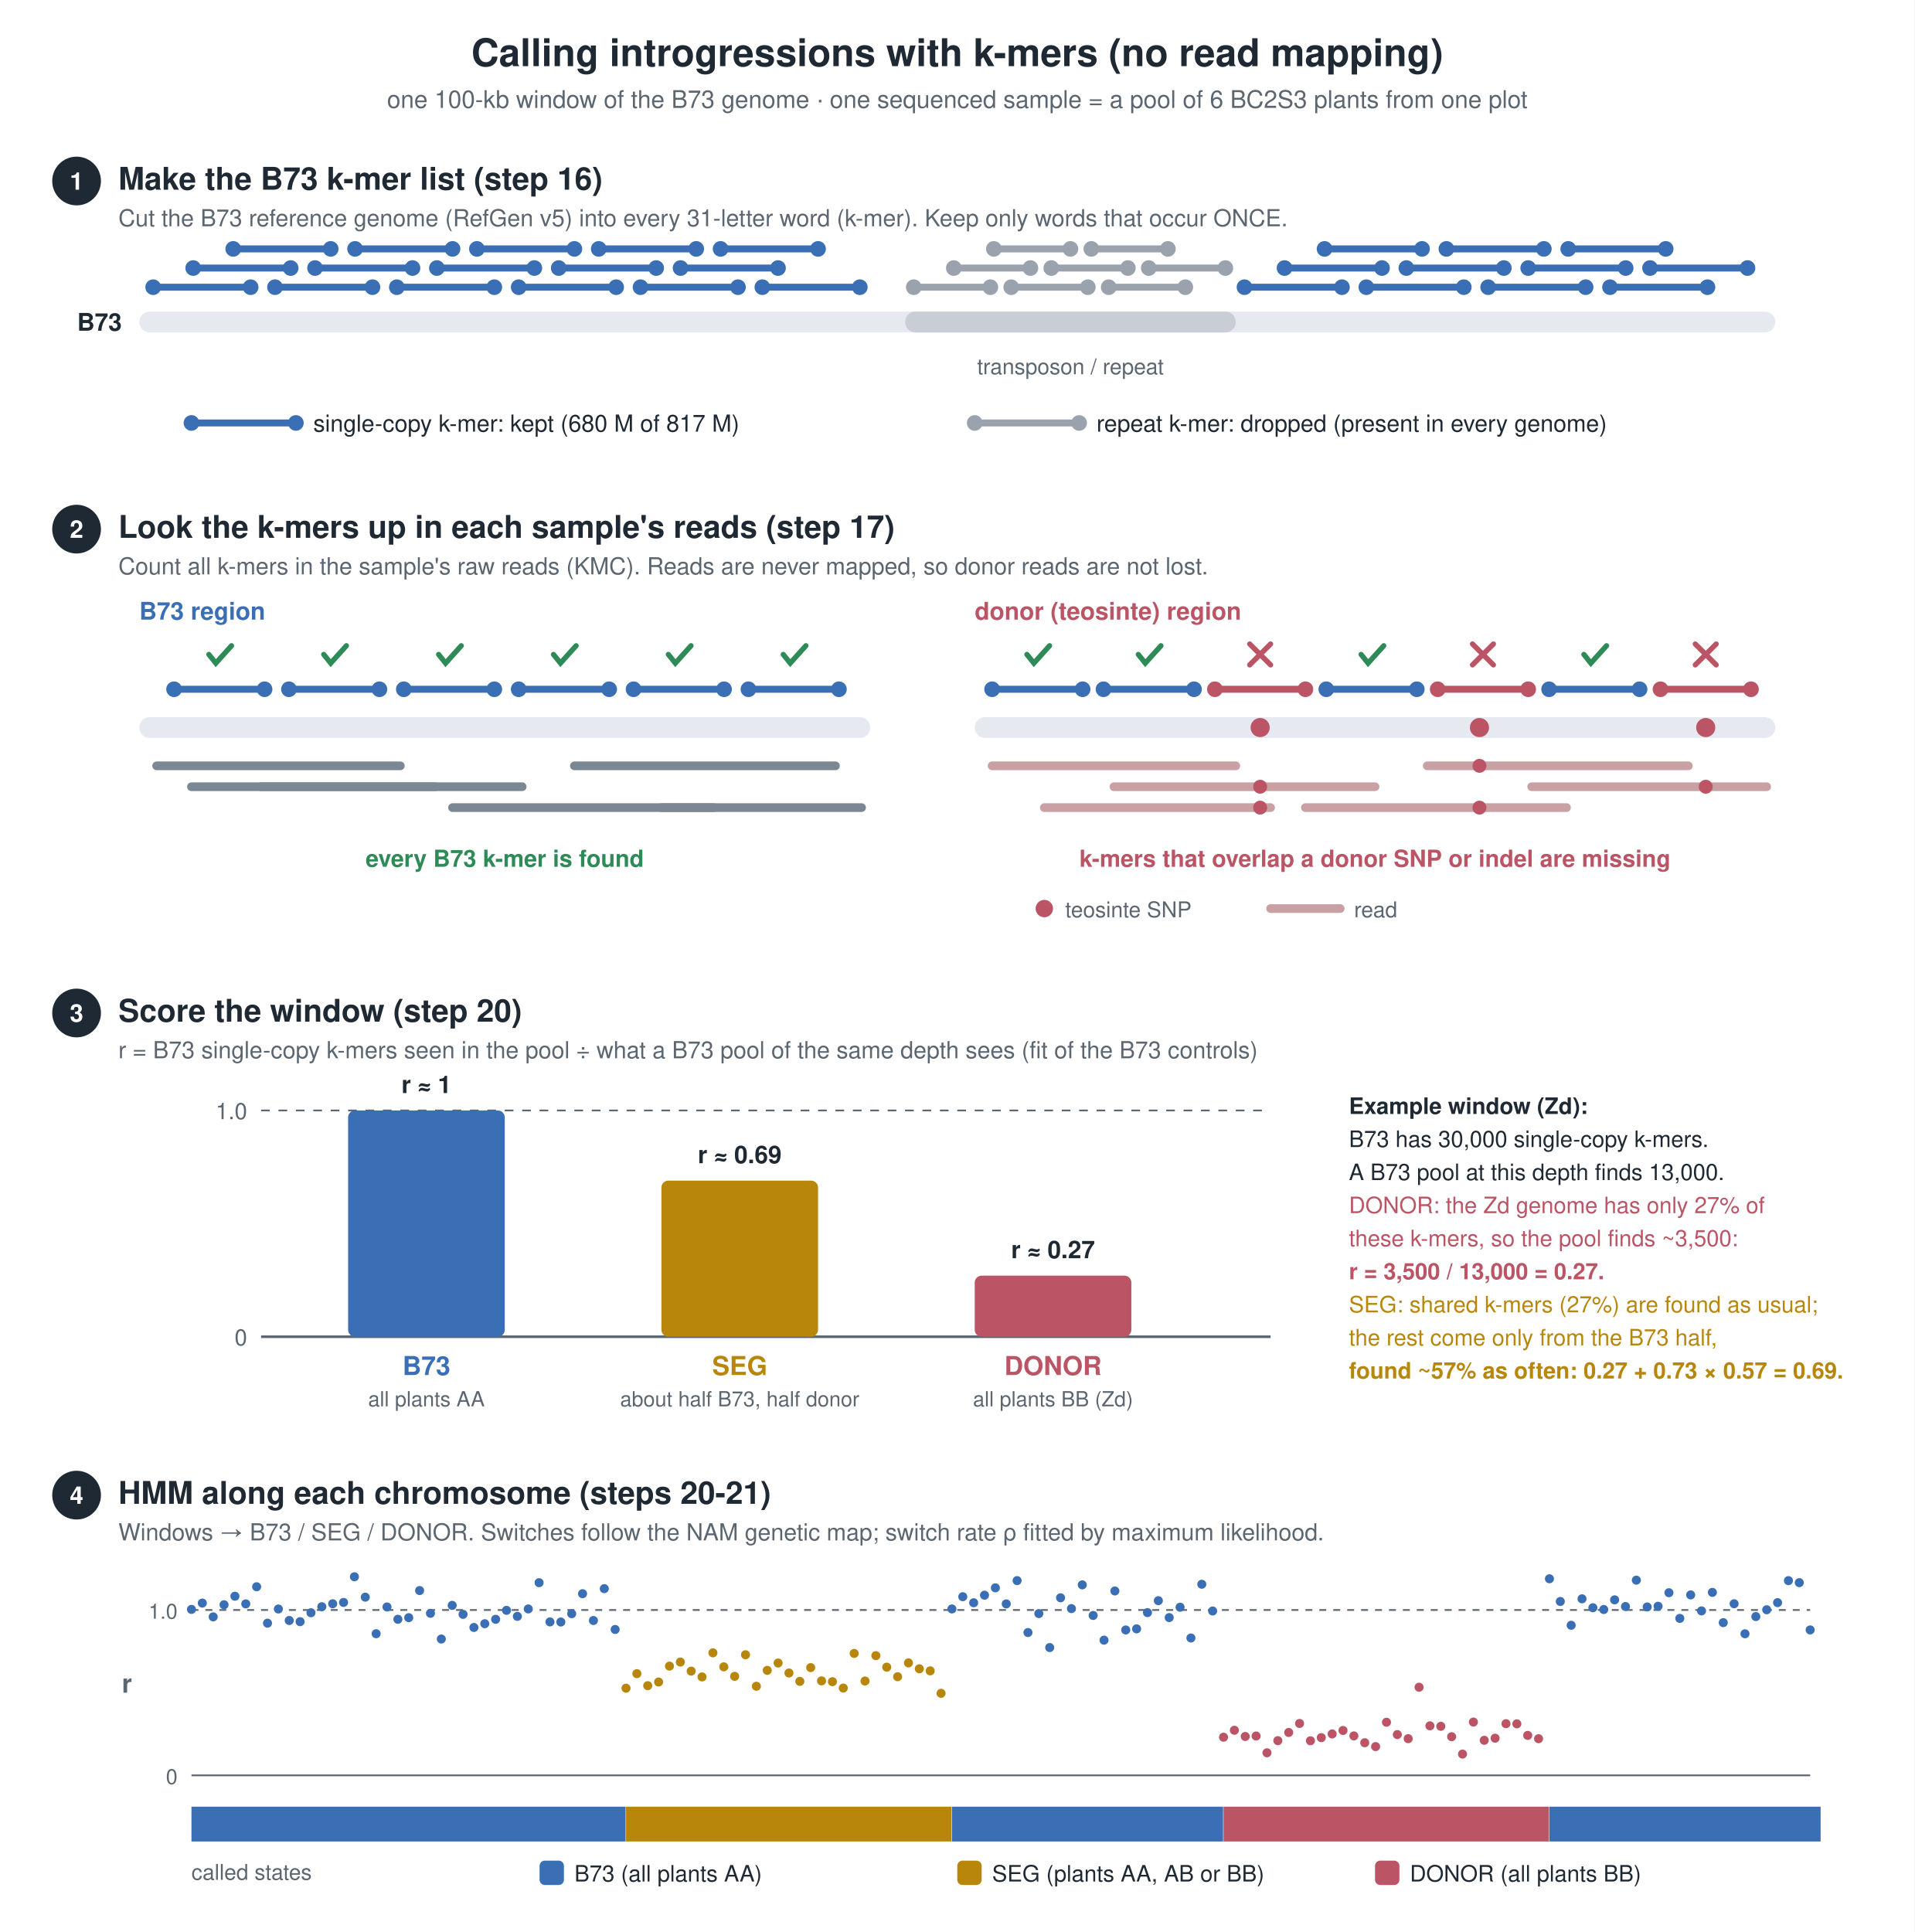
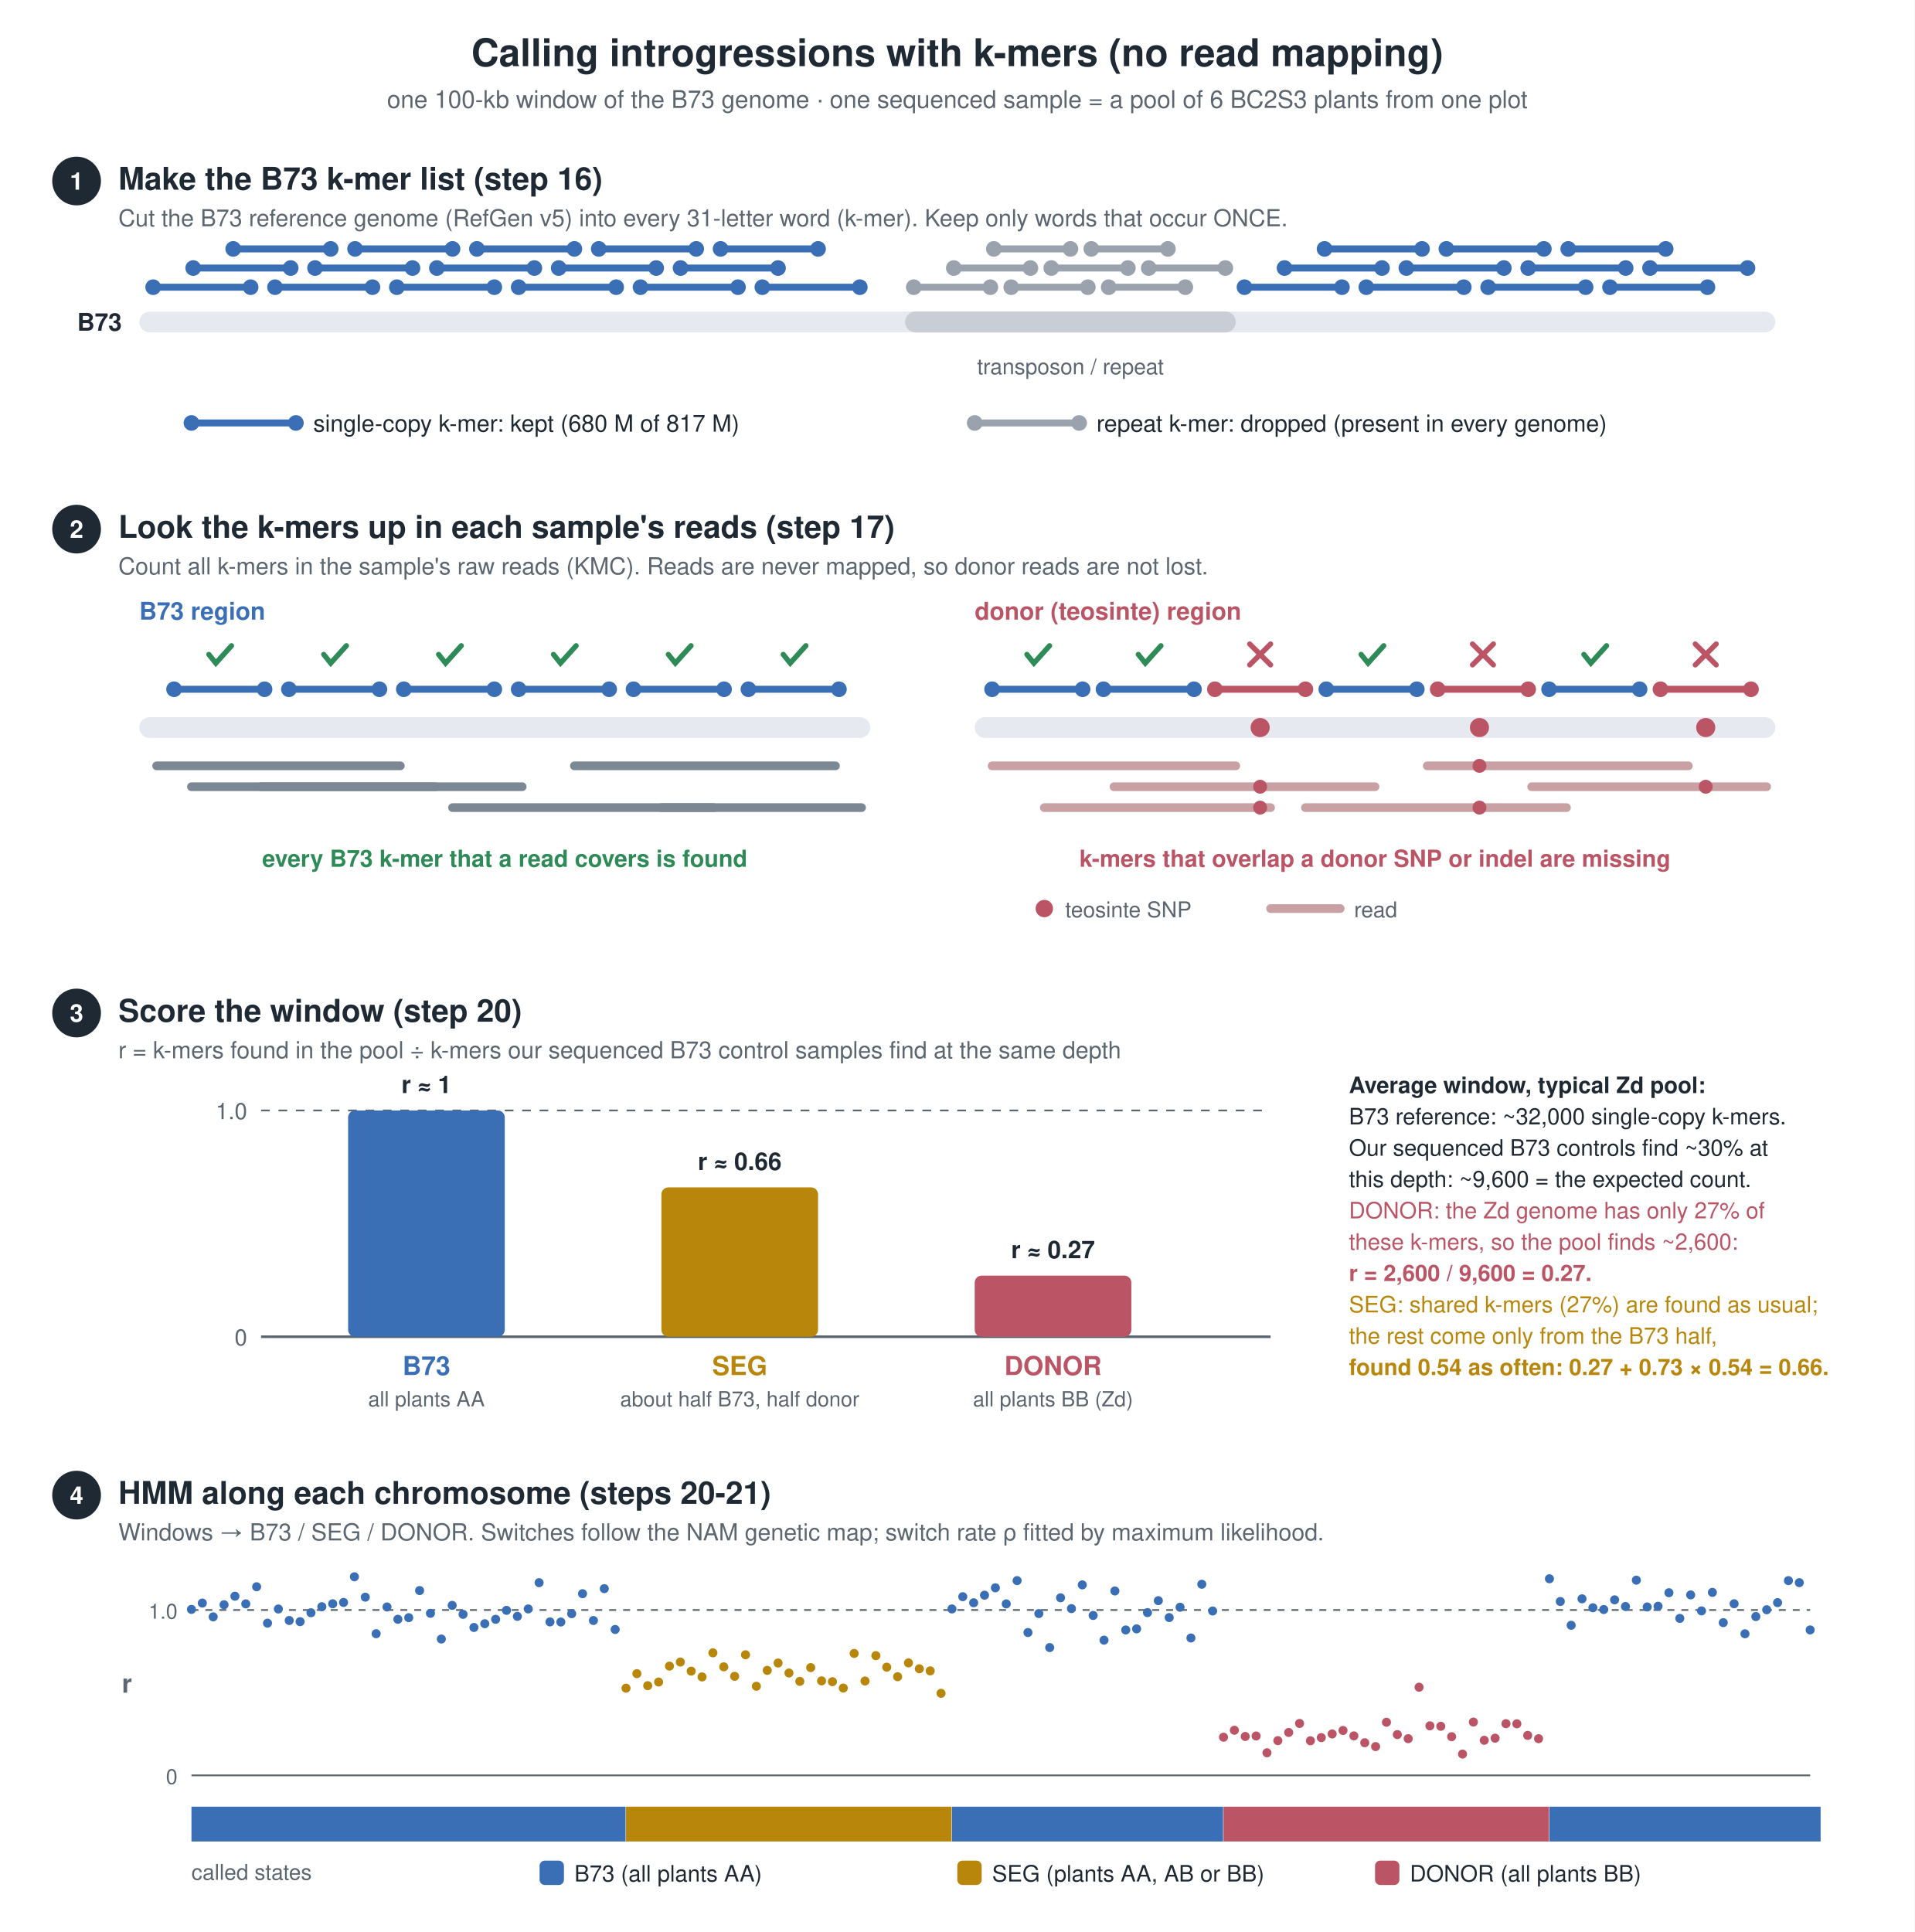
<svg xmlns="http://www.w3.org/2000/svg" width="1100" height="1110" viewBox="0 0 1100 1110" font-family="Helvetica, Arial, sans-serif">
  <rect x="0" y="0" width="1100" height="1110" fill="#FFFFFF" />
  <text x="550.0" y="38" font-size="22" font-weight="bold" fill="#1F2933" text-anchor="middle">Calling introgressions with k-mers (no read mapping)</text>
  <text x="550.0" y="62" font-size="14" font-weight="normal" fill="#5B6670" text-anchor="middle">one 100-kb window of the B73 genome · one sequenced sample = a pool of 6 BC2S3 plants from one plot</text>
  <rect x="20" y="90" width="1060" height="0" rx="0" fill="none" stroke="none" stroke-width="0" />
  <circle cx="44" cy="104" r="14" fill="#1F2933" stroke="none" stroke-width="0" />
  <text x="44" y="109" font-size="14" font-weight="bold" fill="#fff" text-anchor="middle">1</text>
  <text x="68" y="109" font-size="18" font-weight="bold" fill="#1F2933" text-anchor="start">Make the B73 k-mer list (step 16)</text>
  <text x="68" y="130" font-size="13.5" font-weight="normal" fill="#5B6670" text-anchor="start">Cut the B73 reference genome (RefGen v5) into every 31-letter word (k-mer). Keep only words that occur ONCE.</text>
  <rect x="80" y="179" width="940" height="12" rx="6" fill="#E6EAF0" stroke="none" stroke-width="0" />
  <text x="70" y="190" font-size="14" font-weight="bold" fill="#1F2933" text-anchor="end">B73</text>
  <rect x="520" y="179" width="190" height="12" rx="6" fill="#C9CED6" stroke="none" stroke-width="0" />
  <text x="615" y="215" font-size="12.5" font-weight="normal" fill="#5B6670" text-anchor="middle">transposon / repeat</text>
  <line x1="88" y1="165" x2="144" y2="165" stroke="#3A6FB5" stroke-width="4" stroke-linecap="round" />
  <circle cx="88" cy="165" r="4.5" fill="#3A6FB5" stroke="none" stroke-width="0" />
  <circle cx="144" cy="165" r="4.5" fill="#3A6FB5" stroke="none" stroke-width="0" />
  <line x1="158" y1="165" x2="214" y2="165" stroke="#3A6FB5" stroke-width="4" stroke-linecap="round" />
  <circle cx="158" cy="165" r="4.5" fill="#3A6FB5" stroke="none" stroke-width="0" />
  <circle cx="214" cy="165" r="4.5" fill="#3A6FB5" stroke="none" stroke-width="0" />
  <line x1="228" y1="165" x2="284" y2="165" stroke="#3A6FB5" stroke-width="4" stroke-linecap="round" />
  <circle cx="228" cy="165" r="4.5" fill="#3A6FB5" stroke="none" stroke-width="0" />
  <circle cx="284" cy="165" r="4.5" fill="#3A6FB5" stroke="none" stroke-width="0" />
  <line x1="298" y1="165" x2="354" y2="165" stroke="#3A6FB5" stroke-width="4" stroke-linecap="round" />
  <circle cx="298" cy="165" r="4.5" fill="#3A6FB5" stroke="none" stroke-width="0" />
  <circle cx="354" cy="165" r="4.5" fill="#3A6FB5" stroke="none" stroke-width="0" />
  <line x1="368" y1="165" x2="424" y2="165" stroke="#3A6FB5" stroke-width="4" stroke-linecap="round" />
  <circle cx="368" cy="165" r="4.5" fill="#3A6FB5" stroke="none" stroke-width="0" />
  <circle cx="424" cy="165" r="4.5" fill="#3A6FB5" stroke="none" stroke-width="0" />
  <line x1="438" y1="165" x2="494" y2="165" stroke="#3A6FB5" stroke-width="4" stroke-linecap="round" />
  <circle cx="438" cy="165" r="4.5" fill="#3A6FB5" stroke="none" stroke-width="0" />
  <circle cx="494" cy="165" r="4.5" fill="#3A6FB5" stroke="none" stroke-width="0" />
  <line x1="111" y1="154" x2="167" y2="154" stroke="#3A6FB5" stroke-width="4" stroke-linecap="round" />
  <circle cx="111" cy="154" r="4.5" fill="#3A6FB5" stroke="none" stroke-width="0" />
  <circle cx="167" cy="154" r="4.5" fill="#3A6FB5" stroke="none" stroke-width="0" />
  <line x1="181" y1="154" x2="237" y2="154" stroke="#3A6FB5" stroke-width="4" stroke-linecap="round" />
  <circle cx="181" cy="154" r="4.5" fill="#3A6FB5" stroke="none" stroke-width="0" />
  <circle cx="237" cy="154" r="4.5" fill="#3A6FB5" stroke="none" stroke-width="0" />
  <line x1="251" y1="154" x2="307" y2="154" stroke="#3A6FB5" stroke-width="4" stroke-linecap="round" />
  <circle cx="251" cy="154" r="4.5" fill="#3A6FB5" stroke="none" stroke-width="0" />
  <circle cx="307" cy="154" r="4.5" fill="#3A6FB5" stroke="none" stroke-width="0" />
  <line x1="321" y1="154" x2="377" y2="154" stroke="#3A6FB5" stroke-width="4" stroke-linecap="round" />
  <circle cx="321" cy="154" r="4.5" fill="#3A6FB5" stroke="none" stroke-width="0" />
  <circle cx="377" cy="154" r="4.5" fill="#3A6FB5" stroke="none" stroke-width="0" />
  <line x1="391" y1="154" x2="447" y2="154" stroke="#3A6FB5" stroke-width="4" stroke-linecap="round" />
  <circle cx="391" cy="154" r="4.5" fill="#3A6FB5" stroke="none" stroke-width="0" />
  <circle cx="447" cy="154" r="4.5" fill="#3A6FB5" stroke="none" stroke-width="0" />
  <line x1="134" y1="143" x2="190" y2="143" stroke="#3A6FB5" stroke-width="4" stroke-linecap="round" />
  <circle cx="134" cy="143" r="4.5" fill="#3A6FB5" stroke="none" stroke-width="0" />
  <circle cx="190" cy="143" r="4.5" fill="#3A6FB5" stroke="none" stroke-width="0" />
  <line x1="204" y1="143" x2="260" y2="143" stroke="#3A6FB5" stroke-width="4" stroke-linecap="round" />
  <circle cx="204" cy="143" r="4.5" fill="#3A6FB5" stroke="none" stroke-width="0" />
  <circle cx="260" cy="143" r="4.5" fill="#3A6FB5" stroke="none" stroke-width="0" />
  <line x1="274" y1="143" x2="330" y2="143" stroke="#3A6FB5" stroke-width="4" stroke-linecap="round" />
  <circle cx="274" cy="143" r="4.5" fill="#3A6FB5" stroke="none" stroke-width="0" />
  <circle cx="330" cy="143" r="4.5" fill="#3A6FB5" stroke="none" stroke-width="0" />
  <line x1="344" y1="143" x2="400" y2="143" stroke="#3A6FB5" stroke-width="4" stroke-linecap="round" />
  <circle cx="344" cy="143" r="4.5" fill="#3A6FB5" stroke="none" stroke-width="0" />
  <circle cx="400" cy="143" r="4.5" fill="#3A6FB5" stroke="none" stroke-width="0" />
  <line x1="414" y1="143" x2="470" y2="143" stroke="#3A6FB5" stroke-width="4" stroke-linecap="round" />
  <circle cx="414" cy="143" r="4.5" fill="#3A6FB5" stroke="none" stroke-width="0" />
  <circle cx="470" cy="143" r="4.5" fill="#3A6FB5" stroke="none" stroke-width="0" />
  <line x1="525" y1="165" x2="569" y2="165" stroke="#9AA3AD" stroke-width="4" stroke-linecap="round" />
  <circle cx="525" cy="165" r="4.5" fill="#9AA3AD" stroke="none" stroke-width="0" />
  <circle cx="569" cy="165" r="4.5" fill="#9AA3AD" stroke="none" stroke-width="0" />
  <line x1="581" y1="165" x2="625" y2="165" stroke="#9AA3AD" stroke-width="4" stroke-linecap="round" />
  <circle cx="581" cy="165" r="4.5" fill="#9AA3AD" stroke="none" stroke-width="0" />
  <circle cx="625" cy="165" r="4.5" fill="#9AA3AD" stroke="none" stroke-width="0" />
  <line x1="637" y1="165" x2="681" y2="165" stroke="#9AA3AD" stroke-width="4" stroke-linecap="round" />
  <circle cx="637" cy="165" r="4.5" fill="#9AA3AD" stroke="none" stroke-width="0" />
  <circle cx="681" cy="165" r="4.5" fill="#9AA3AD" stroke="none" stroke-width="0" />
  <line x1="548" y1="154" x2="592" y2="154" stroke="#9AA3AD" stroke-width="4" stroke-linecap="round" />
  <circle cx="548" cy="154" r="4.5" fill="#9AA3AD" stroke="none" stroke-width="0" />
  <circle cx="592" cy="154" r="4.5" fill="#9AA3AD" stroke="none" stroke-width="0" />
  <line x1="604" y1="154" x2="648" y2="154" stroke="#9AA3AD" stroke-width="4" stroke-linecap="round" />
  <circle cx="604" cy="154" r="4.5" fill="#9AA3AD" stroke="none" stroke-width="0" />
  <circle cx="648" cy="154" r="4.5" fill="#9AA3AD" stroke="none" stroke-width="0" />
  <line x1="660" y1="154" x2="704" y2="154" stroke="#9AA3AD" stroke-width="4" stroke-linecap="round" />
  <circle cx="660" cy="154" r="4.5" fill="#9AA3AD" stroke="none" stroke-width="0" />
  <circle cx="704" cy="154" r="4.5" fill="#9AA3AD" stroke="none" stroke-width="0" />
  <line x1="571" y1="143" x2="615" y2="143" stroke="#9AA3AD" stroke-width="4" stroke-linecap="round" />
  <circle cx="571" cy="143" r="4.5" fill="#9AA3AD" stroke="none" stroke-width="0" />
  <circle cx="615" cy="143" r="4.5" fill="#9AA3AD" stroke="none" stroke-width="0" />
  <line x1="627" y1="143" x2="671" y2="143" stroke="#9AA3AD" stroke-width="4" stroke-linecap="round" />
  <circle cx="627" cy="143" r="4.5" fill="#9AA3AD" stroke="none" stroke-width="0" />
  <circle cx="671" cy="143" r="4.5" fill="#9AA3AD" stroke="none" stroke-width="0" />
  <line x1="715" y1="165" x2="771" y2="165" stroke="#3A6FB5" stroke-width="4" stroke-linecap="round" />
  <circle cx="715" cy="165" r="4.5" fill="#3A6FB5" stroke="none" stroke-width="0" />
  <circle cx="771" cy="165" r="4.5" fill="#3A6FB5" stroke="none" stroke-width="0" />
  <line x1="785" y1="165" x2="841" y2="165" stroke="#3A6FB5" stroke-width="4" stroke-linecap="round" />
  <circle cx="785" cy="165" r="4.5" fill="#3A6FB5" stroke="none" stroke-width="0" />
  <circle cx="841" cy="165" r="4.5" fill="#3A6FB5" stroke="none" stroke-width="0" />
  <line x1="855" y1="165" x2="911" y2="165" stroke="#3A6FB5" stroke-width="4" stroke-linecap="round" />
  <circle cx="855" cy="165" r="4.5" fill="#3A6FB5" stroke="none" stroke-width="0" />
  <circle cx="911" cy="165" r="4.5" fill="#3A6FB5" stroke="none" stroke-width="0" />
  <line x1="925" y1="165" x2="981" y2="165" stroke="#3A6FB5" stroke-width="4" stroke-linecap="round" />
  <circle cx="925" cy="165" r="4.5" fill="#3A6FB5" stroke="none" stroke-width="0" />
  <circle cx="981" cy="165" r="4.5" fill="#3A6FB5" stroke="none" stroke-width="0" />
  <line x1="738" y1="154" x2="794" y2="154" stroke="#3A6FB5" stroke-width="4" stroke-linecap="round" />
  <circle cx="738" cy="154" r="4.5" fill="#3A6FB5" stroke="none" stroke-width="0" />
  <circle cx="794" cy="154" r="4.5" fill="#3A6FB5" stroke="none" stroke-width="0" />
  <line x1="808" y1="154" x2="864" y2="154" stroke="#3A6FB5" stroke-width="4" stroke-linecap="round" />
  <circle cx="808" cy="154" r="4.5" fill="#3A6FB5" stroke="none" stroke-width="0" />
  <circle cx="864" cy="154" r="4.5" fill="#3A6FB5" stroke="none" stroke-width="0" />
  <line x1="878" y1="154" x2="934" y2="154" stroke="#3A6FB5" stroke-width="4" stroke-linecap="round" />
  <circle cx="878" cy="154" r="4.5" fill="#3A6FB5" stroke="none" stroke-width="0" />
  <circle cx="934" cy="154" r="4.5" fill="#3A6FB5" stroke="none" stroke-width="0" />
  <line x1="948" y1="154" x2="1004" y2="154" stroke="#3A6FB5" stroke-width="4" stroke-linecap="round" />
  <circle cx="948" cy="154" r="4.5" fill="#3A6FB5" stroke="none" stroke-width="0" />
  <circle cx="1004" cy="154" r="4.5" fill="#3A6FB5" stroke="none" stroke-width="0" />
  <line x1="761" y1="143" x2="817" y2="143" stroke="#3A6FB5" stroke-width="4" stroke-linecap="round" />
  <circle cx="761" cy="143" r="4.5" fill="#3A6FB5" stroke="none" stroke-width="0" />
  <circle cx="817" cy="143" r="4.5" fill="#3A6FB5" stroke="none" stroke-width="0" />
  <line x1="831" y1="143" x2="887" y2="143" stroke="#3A6FB5" stroke-width="4" stroke-linecap="round" />
  <circle cx="831" cy="143" r="4.5" fill="#3A6FB5" stroke="none" stroke-width="0" />
  <circle cx="887" cy="143" r="4.5" fill="#3A6FB5" stroke="none" stroke-width="0" />
  <line x1="901" y1="143" x2="957" y2="143" stroke="#3A6FB5" stroke-width="4" stroke-linecap="round" />
  <circle cx="901" cy="143" r="4.5" fill="#3A6FB5" stroke="none" stroke-width="0" />
  <circle cx="957" cy="143" r="4.5" fill="#3A6FB5" stroke="none" stroke-width="0" />
  <line x1="110" y1="243" x2="170" y2="243" stroke="#3A6FB5" stroke-width="4" stroke-linecap="round" />
  <circle cx="110" cy="243" r="4.5" fill="#3A6FB5" stroke="none" stroke-width="0" />
  <circle cx="170" cy="243" r="4.5" fill="#3A6FB5" stroke="none" stroke-width="0" />
  <text x="180" y="248" font-size="13.5" font-weight="normal" fill="#1F2933" text-anchor="start">single-copy k-mer: kept (680 M of 817 M)</text>
  <line x1="560" y1="243" x2="620" y2="243" stroke="#9AA3AD" stroke-width="4" stroke-linecap="round" />
  <circle cx="560" cy="243" r="4.5" fill="#9AA3AD" stroke="none" stroke-width="0" />
  <circle cx="620" cy="243" r="4.5" fill="#9AA3AD" stroke="none" stroke-width="0" />
  <text x="630" y="248" font-size="13.5" font-weight="normal" fill="#1F2933" text-anchor="start">repeat k-mer: dropped (present in every genome)</text>
  <rect x="20" y="290" width="1060" height="0" rx="0" fill="none" stroke="none" stroke-width="0" />
  <circle cx="44" cy="304" r="14" fill="#1F2933" stroke="none" stroke-width="0" />
  <text x="44" y="309" font-size="14" font-weight="bold" fill="#fff" text-anchor="middle">2</text>
  <text x="68" y="309" font-size="18" font-weight="bold" fill="#1F2933" text-anchor="start">Look the k-mers up in each sample's reads (step 17)</text>
  <text x="68" y="330" font-size="13.5" font-weight="normal" fill="#5B6670" text-anchor="start">Count all k-mers in the sample's raw reads (KMC). Reads are never mapped, so donor reads are not lost.</text>
  <text x="80" y="356" font-size="14" font-weight="bold" fill="#3A6FB5" text-anchor="start">B73 region</text>
  <rect x="80" y="412" width="420" height="12" rx="6" fill="#E6EAF0" stroke="none" stroke-width="0" />
  <line x1="90" y1="440" x2="230" y2="440" stroke="#7C8794" stroke-width="5" stroke-linecap="round" />
  <line x1="150" y1="452" x2="300" y2="452" stroke="#7C8794" stroke-width="5" stroke-linecap="round" />
  <line x1="260" y1="464" x2="410" y2="464" stroke="#7C8794" stroke-width="5" stroke-linecap="round" />
  <line x1="330" y1="440" x2="480" y2="440" stroke="#7C8794" stroke-width="5" stroke-linecap="round" />
  <line x1="110" y1="452" x2="250" y2="452" stroke="#7C8794" stroke-width="5" stroke-linecap="round" />
  <line x1="380" y1="464" x2="495" y2="464" stroke="#7C8794" stroke-width="5" stroke-linecap="round" />
  <line x1="100" y1="396" x2="152" y2="396" stroke="#3A6FB5" stroke-width="4" stroke-linecap="round" />
  <circle cx="100" cy="396" r="4.5" fill="#3A6FB5" stroke="none" stroke-width="0" />
  <circle cx="152" cy="396" r="4.5" fill="#3A6FB5" stroke="none" stroke-width="0" />
  <path d="M120,376 l4,5 l9,-10" fill="none" stroke="#2E8B57" stroke-width="3" stroke-linecap="round" />
  <line x1="166" y1="396" x2="218" y2="396" stroke="#3A6FB5" stroke-width="4" stroke-linecap="round" />
  <circle cx="166" cy="396" r="4.5" fill="#3A6FB5" stroke="none" stroke-width="0" />
  <circle cx="218" cy="396" r="4.5" fill="#3A6FB5" stroke="none" stroke-width="0" />
  <path d="M186,376 l4,5 l9,-10" fill="none" stroke="#2E8B57" stroke-width="3" stroke-linecap="round" />
  <line x1="232" y1="396" x2="284" y2="396" stroke="#3A6FB5" stroke-width="4" stroke-linecap="round" />
  <circle cx="232" cy="396" r="4.5" fill="#3A6FB5" stroke="none" stroke-width="0" />
  <circle cx="284" cy="396" r="4.5" fill="#3A6FB5" stroke="none" stroke-width="0" />
  <path d="M252,376 l4,5 l9,-10" fill="none" stroke="#2E8B57" stroke-width="3" stroke-linecap="round" />
  <line x1="298" y1="396" x2="350" y2="396" stroke="#3A6FB5" stroke-width="4" stroke-linecap="round" />
  <circle cx="298" cy="396" r="4.5" fill="#3A6FB5" stroke="none" stroke-width="0" />
  <circle cx="350" cy="396" r="4.5" fill="#3A6FB5" stroke="none" stroke-width="0" />
  <path d="M318,376 l4,5 l9,-10" fill="none" stroke="#2E8B57" stroke-width="3" stroke-linecap="round" />
  <line x1="364" y1="396" x2="416" y2="396" stroke="#3A6FB5" stroke-width="4" stroke-linecap="round" />
  <circle cx="364" cy="396" r="4.5" fill="#3A6FB5" stroke="none" stroke-width="0" />
  <circle cx="416" cy="396" r="4.5" fill="#3A6FB5" stroke="none" stroke-width="0" />
  <path d="M384,376 l4,5 l9,-10" fill="none" stroke="#2E8B57" stroke-width="3" stroke-linecap="round" />
  <line x1="430" y1="396" x2="482" y2="396" stroke="#3A6FB5" stroke-width="4" stroke-linecap="round" />
  <circle cx="430" cy="396" r="4.5" fill="#3A6FB5" stroke="none" stroke-width="0" />
  <circle cx="482" cy="396" r="4.5" fill="#3A6FB5" stroke="none" stroke-width="0" />
  <path d="M450,376 l4,5 l9,-10" fill="none" stroke="#2E8B57" stroke-width="3" stroke-linecap="round" />
-   <text x="290" y="498" font-size="13.5" font-weight="bold" fill="#2E8B57" text-anchor="middle">every B73 k-mer is found</text>
+   <text x="290" y="498" font-size="13.5" font-weight="bold" fill="#2E8B57" text-anchor="middle">every B73 k-mer that a read covers is found</text>
  <text x="560" y="356" font-size="14" font-weight="bold" fill="#BB5566" text-anchor="start">donor (teosinte) region</text>
  <rect x="560" y="412" width="460" height="12" rx="6" fill="#E6EAF0" stroke="none" stroke-width="0" />
  <line x1="570" y1="440" x2="710" y2="440" stroke="#C9A0A3" stroke-width="5" stroke-linecap="round" />
  <line x1="640" y1="452" x2="790" y2="452" stroke="#C9A0A3" stroke-width="5" stroke-linecap="round" />
  <circle cx="724" cy="452" r="4" fill="#BB5566" stroke="none" stroke-width="0" />
  <line x1="750" y1="464" x2="900" y2="464" stroke="#C9A0A3" stroke-width="5" stroke-linecap="round" />
  <circle cx="850" cy="464" r="4" fill="#BB5566" stroke="none" stroke-width="0" />
  <line x1="820" y1="440" x2="970" y2="440" stroke="#C9A0A3" stroke-width="5" stroke-linecap="round" />
  <circle cx="850" cy="440" r="4" fill="#BB5566" stroke="none" stroke-width="0" />
  <line x1="880" y1="452" x2="1015" y2="452" stroke="#C9A0A3" stroke-width="5" stroke-linecap="round" />
  <circle cx="980" cy="452" r="4" fill="#BB5566" stroke="none" stroke-width="0" />
  <line x1="600" y1="464" x2="730" y2="464" stroke="#C9A0A3" stroke-width="5" stroke-linecap="round" />
  <circle cx="724" cy="464" r="4" fill="#BB5566" stroke="none" stroke-width="0" />
  <circle cx="724" cy="418" r="5.5" fill="#BB5566" stroke="none" stroke-width="0" />
  <circle cx="850" cy="418" r="5.5" fill="#BB5566" stroke="none" stroke-width="0" />
  <circle cx="980" cy="418" r="5.5" fill="#BB5566" stroke="none" stroke-width="0" />
  <line x1="570" y1="396" x2="622" y2="396" stroke="#3A6FB5" stroke-width="4" stroke-linecap="round" />
  <circle cx="570" cy="396" r="4.5" fill="#3A6FB5" stroke="none" stroke-width="0" />
  <circle cx="622" cy="396" r="4.5" fill="#3A6FB5" stroke="none" stroke-width="0" />
  <path d="M590.0,376 l4,5 l9,-10" fill="none" stroke="#2E8B57" stroke-width="3" stroke-linecap="round" />
  <line x1="634" y1="396" x2="686" y2="396" stroke="#3A6FB5" stroke-width="4" stroke-linecap="round" />
  <circle cx="634" cy="396" r="4.5" fill="#3A6FB5" stroke="none" stroke-width="0" />
  <circle cx="686" cy="396" r="4.5" fill="#3A6FB5" stroke="none" stroke-width="0" />
  <path d="M654.0,376 l4,5 l9,-10" fill="none" stroke="#2E8B57" stroke-width="3" stroke-linecap="round" />
  <line x1="698" y1="396" x2="750" y2="396" stroke="#BB5566" stroke-width="4" stroke-linecap="round" />
  <circle cx="698" cy="396" r="4.5" fill="#BB5566" stroke="none" stroke-width="0" />
  <circle cx="750" cy="396" r="4.5" fill="#BB5566" stroke="none" stroke-width="0" />
  <path d="M718.0,370 l12,12 M730.0,370 l-12,12" stroke="#BB5566" stroke-width="3" stroke-linecap="round" />
  <line x1="762" y1="396" x2="814" y2="396" stroke="#3A6FB5" stroke-width="4" stroke-linecap="round" />
  <circle cx="762" cy="396" r="4.5" fill="#3A6FB5" stroke="none" stroke-width="0" />
  <circle cx="814" cy="396" r="4.5" fill="#3A6FB5" stroke="none" stroke-width="0" />
  <path d="M782.0,376 l4,5 l9,-10" fill="none" stroke="#2E8B57" stroke-width="3" stroke-linecap="round" />
  <line x1="826" y1="396" x2="878" y2="396" stroke="#BB5566" stroke-width="4" stroke-linecap="round" />
  <circle cx="826" cy="396" r="4.5" fill="#BB5566" stroke="none" stroke-width="0" />
  <circle cx="878" cy="396" r="4.5" fill="#BB5566" stroke="none" stroke-width="0" />
  <path d="M846.0,370 l12,12 M858.0,370 l-12,12" stroke="#BB5566" stroke-width="3" stroke-linecap="round" />
  <line x1="890" y1="396" x2="942" y2="396" stroke="#3A6FB5" stroke-width="4" stroke-linecap="round" />
  <circle cx="890" cy="396" r="4.5" fill="#3A6FB5" stroke="none" stroke-width="0" />
  <circle cx="942" cy="396" r="4.5" fill="#3A6FB5" stroke="none" stroke-width="0" />
  <path d="M910.0,376 l4,5 l9,-10" fill="none" stroke="#2E8B57" stroke-width="3" stroke-linecap="round" />
  <line x1="954" y1="396" x2="1006" y2="396" stroke="#BB5566" stroke-width="4" stroke-linecap="round" />
  <circle cx="954" cy="396" r="4.5" fill="#BB5566" stroke="none" stroke-width="0" />
  <circle cx="1006" cy="396" r="4.5" fill="#BB5566" stroke="none" stroke-width="0" />
  <path d="M974.0,370 l12,12 M986.0,370 l-12,12" stroke="#BB5566" stroke-width="3" stroke-linecap="round" />
  <text x="790" y="498" font-size="13.5" font-weight="bold" fill="#BB5566" text-anchor="middle">k-mers that overlap a donor SNP or indel are missing</text>
  <circle cx="600" cy="522" r="5" fill="#BB5566" stroke="none" stroke-width="0" />
  <text x="612" y="527" font-size="12.5" font-weight="normal" fill="#5B6670" text-anchor="start">teosinte SNP</text>
  <line x1="730" y1="522" x2="770" y2="522" stroke="#C9A0A3" stroke-width="5" stroke-linecap="round" />
  <text x="778" y="527" font-size="12.5" font-weight="normal" fill="#5B6670" text-anchor="start">read</text>
  <rect x="20" y="568" width="1060" height="0" rx="0" fill="none" stroke="none" stroke-width="0" />
  <circle cx="44" cy="582" r="14" fill="#1F2933" stroke="none" stroke-width="0" />
  <text x="44" y="587" font-size="14" font-weight="bold" fill="#fff" text-anchor="middle">3</text>
  <text x="68" y="587" font-size="18" font-weight="bold" fill="#1F2933" text-anchor="start">Score the window (step 20)</text>
-   <text x="68" y="608" font-size="13.5" font-weight="normal" fill="#5B6670" text-anchor="start">r = B73 single-copy k-mers seen in the pool ÷ what a B73 pool of the same depth sees (fit of the B73 controls)</text>
+   <text x="68" y="608" font-size="13.5" font-weight="normal" fill="#5B6670" text-anchor="start">r = k-mers found in the pool ÷ k-mers our sequenced B73 control samples find at the same depth</text>
  <line x1="150" y1="768" x2="730" y2="768" stroke="#5B6670" stroke-width="1.5" />
  <line x1="150" y1="638" x2="730" y2="638" stroke="#5B6670" stroke-width="1" stroke-dasharray="5,5" />
  <text x="142" y="643" font-size="13" font-weight="normal" fill="#5B6670" text-anchor="end">1.0</text>
  <text x="142" y="773" font-size="13" font-weight="normal" fill="#5B6670" text-anchor="end">0</text>
  <rect x="200" y="638.0" width="90" height="130.0" rx="4" fill="#3A6FB5" stroke="none" stroke-width="0" />
  <text x="245" y="628.0" font-size="14" font-weight="bold" fill="#1F2933" text-anchor="middle">r ≈ 1</text>
  <text x="245" y="790" font-size="15" font-weight="bold" fill="#3A6FB5" text-anchor="middle">B73</text>
  <text x="245" y="808" font-size="12" font-weight="normal" fill="#5B6670" text-anchor="middle">all plants AA</text>
-   <rect x="380" y="678.3" width="90" height="89.7" rx="4" fill="#B8860B" stroke="none" stroke-width="0" />
-   <text x="425" y="668.3" font-size="14" font-weight="bold" fill="#1F2933" text-anchor="middle">r ≈ 0.69</text>
+   <rect x="380" y="682.2" width="90" height="85.8" rx="4" fill="#B8860B" stroke="none" stroke-width="0" />
+   <text x="425" y="672.2" font-size="14" font-weight="bold" fill="#1F2933" text-anchor="middle">r ≈ 0.66</text>
  <text x="425" y="790" font-size="15" font-weight="bold" fill="#B8860B" text-anchor="middle">SEG</text>
  <text x="425" y="808" font-size="12" font-weight="normal" fill="#5B6670" text-anchor="middle">about half B73, half donor</text>
  <rect x="560" y="732.9" width="90" height="35.1" rx="4" fill="#BB5566" stroke="none" stroke-width="0" />
  <text x="605" y="722.9" font-size="14" font-weight="bold" fill="#1F2933" text-anchor="middle">r ≈ 0.27</text>
  <text x="605" y="790" font-size="15" font-weight="bold" fill="#BB5566" text-anchor="middle">DONOR</text>
  <text x="605" y="808" font-size="12" font-weight="normal" fill="#5B6670" text-anchor="middle">all plants BB (Zd)</text>
-   <text x="775" y="640" font-size="13" font-weight="bold" fill="#1F2933" text-anchor="start">Example window (Zd):</text>
-   <text x="775" y="659" font-size="13" font-weight="normal" fill="#1F2933" text-anchor="start">B73 has 30,000 single-copy k-mers.</text>
-   <text x="775" y="678" font-size="13" font-weight="normal" fill="#1F2933" text-anchor="start">A B73 pool at this depth finds 13,000.</text>
-   <text x="775" y="697" font-size="13" font-weight="normal" fill="#BB5566" text-anchor="start">DONOR: the Zd genome has only 27% of</text>
-   <text x="775" y="716" font-size="13" font-weight="normal" fill="#BB5566" text-anchor="start">these k-mers, so the pool finds ~3,500:</text>
-   <text x="775" y="735" font-size="13" font-weight="bold" fill="#BB5566" text-anchor="start">r = 3,500 / 13,000 = 0.27.</text>
+   <text x="775" y="628" font-size="13" font-weight="bold" fill="#1F2933" text-anchor="start">Average window, typical Zd pool:</text>
+   <text x="775" y="646" font-size="13" font-weight="normal" fill="#1F2933" text-anchor="start">B73 reference: ~32,000 single-copy k-mers.</text>
+   <text x="775" y="664" font-size="13" font-weight="normal" fill="#1F2933" text-anchor="start">Our sequenced B73 controls find ~30% at</text>
+   <text x="775" y="682" font-size="13" font-weight="normal" fill="#1F2933" text-anchor="start">this depth: ~9,600 = the expected count.</text>
+   <text x="775" y="700" font-size="13" font-weight="normal" fill="#BB5566" text-anchor="start">DONOR: the Zd genome has only 27% of</text>
+   <text x="775" y="718" font-size="13" font-weight="normal" fill="#BB5566" text-anchor="start">these k-mers, so the pool finds ~2,600:</text>
+   <text x="775" y="736" font-size="13" font-weight="bold" fill="#BB5566" text-anchor="start">r = 2,600 / 9,600 = 0.27.</text>
  <text x="775" y="754" font-size="13" font-weight="normal" fill="#B8860B" text-anchor="start">SEG: shared k-mers (27%) are found as usual;</text>
-   <text x="775" y="773" font-size="13" font-weight="normal" fill="#B8860B" text-anchor="start">the rest come only from the B73 half,</text>
-   <text x="775" y="792" font-size="13" font-weight="bold" fill="#B8860B" text-anchor="start">found ~57% as often: 0.27 + 0.73 × 0.57 = 0.69.</text>
+   <text x="775" y="772" font-size="13" font-weight="normal" fill="#B8860B" text-anchor="start">the rest come only from the B73 half,</text>
+   <text x="775" y="790" font-size="13" font-weight="bold" fill="#B8860B" text-anchor="start">found 0.54 as often: 0.27 + 0.73 × 0.54 = 0.66.</text>
  <rect x="20" y="845" width="1060" height="0" rx="0" fill="none" stroke="none" stroke-width="0" />
  <circle cx="44" cy="859" r="14" fill="#1F2933" stroke="none" stroke-width="0" />
  <text x="44" y="864" font-size="14" font-weight="bold" fill="#fff" text-anchor="middle">4</text>
  <text x="68" y="864" font-size="18" font-weight="bold" fill="#1F2933" text-anchor="start">HMM along each chromosome (steps 20-21)</text>
  <text x="68" y="885" font-size="13.5" font-weight="normal" fill="#5B6670" text-anchor="start">Windows → B73 / SEG / DONOR. Switches follow the NAM genetic map; switch rate ρ fitted by maximum likelihood.</text>
  <line x1="110" y1="1020" x2="1040" y2="1020" stroke="#5B6670" stroke-width="1" />
  <line x1="110" y1="925" x2="1040" y2="925" stroke="#5B6670" stroke-width="1" stroke-dasharray="4,4" />
  <text x="102" y="930" font-size="12" font-weight="normal" fill="#5B6670" text-anchor="end">1.0</text>
  <text x="102" y="1025" font-size="12" font-weight="normal" fill="#5B6670" text-anchor="end">0</text>
  <text x="70" y="972.5" font-size="15" font-weight="bold" fill="#5B6670" text-anchor="start">r</text>
  <circle cx="110.0" cy="924.651" r="2.6" fill="#3A6FB5" stroke="none" stroke-width="0" />
  <circle cx="116.242" cy="921.025" r="2.6" fill="#3A6FB5" stroke="none" stroke-width="0" />
  <circle cx="122.483" cy="928.941" r="2.6" fill="#3A6FB5" stroke="none" stroke-width="0" />
  <circle cx="128.725" cy="921.985" r="2.6" fill="#3A6FB5" stroke="none" stroke-width="0" />
  <circle cx="134.966" cy="917.081" r="2.6" fill="#3A6FB5" stroke="none" stroke-width="0" />
  <circle cx="141.208" cy="921.483" r="2.6" fill="#3A6FB5" stroke="none" stroke-width="0" />
  <circle cx="147.45" cy="911.644" r="2.6" fill="#3A6FB5" stroke="none" stroke-width="0" />
  <circle cx="153.691" cy="932.567" r="2.6" fill="#3A6FB5" stroke="none" stroke-width="0" />
  <circle cx="159.933" cy="924.424" r="2.6" fill="#3A6FB5" stroke="none" stroke-width="0" />
  <circle cx="166.174" cy="931.03" r="2.6" fill="#3A6FB5" stroke="none" stroke-width="0" />
  <circle cx="172.416" cy="931.7" r="2.6" fill="#3A6FB5" stroke="none" stroke-width="0" />
  <circle cx="178.658" cy="926.572" r="2.6" fill="#3A6FB5" stroke="none" stroke-width="0" />
  <circle cx="184.899" cy="923.108" r="2.6" fill="#3A6FB5" stroke="none" stroke-width="0" />
  <circle cx="191.141" cy="921.418" r="2.6" fill="#3A6FB5" stroke="none" stroke-width="0" />
  <circle cx="197.383" cy="920.655" r="2.6" fill="#3A6FB5" stroke="none" stroke-width="0" />
  <circle cx="203.624" cy="905.902" r="2.6" fill="#3A6FB5" stroke="none" stroke-width="0" />
  <circle cx="209.866" cy="917.625" r="2.6" fill="#3A6FB5" stroke="none" stroke-width="0" />
  <circle cx="216.107" cy="938.633" r="2.6" fill="#3A6FB5" stroke="none" stroke-width="0" />
  <circle cx="222.349" cy="923.253" r="2.6" fill="#3A6FB5" stroke="none" stroke-width="0" />
  <circle cx="228.591" cy="930.327" r="2.6" fill="#3A6FB5" stroke="none" stroke-width="0" />
  <circle cx="234.832" cy="929.41" r="2.6" fill="#3A6FB5" stroke="none" stroke-width="0" />
  <circle cx="241.074" cy="913.832" r="2.6" fill="#3A6FB5" stroke="none" stroke-width="0" />
  <circle cx="247.315" cy="926.906" r="2.6" fill="#3A6FB5" stroke="none" stroke-width="0" />
  <circle cx="253.557" cy="941.683" r="2.6" fill="#3A6FB5" stroke="none" stroke-width="0" />
  <circle cx="259.799" cy="922.344" r="2.6" fill="#3A6FB5" stroke="none" stroke-width="0" />
  <circle cx="266.04" cy="927.492" r="2.6" fill="#3A6FB5" stroke="none" stroke-width="0" />
  <circle cx="272.282" cy="935.041" r="2.6" fill="#3A6FB5" stroke="none" stroke-width="0" />
  <circle cx="278.523" cy="932.875" r="2.6" fill="#3A6FB5" stroke="none" stroke-width="0" />
  <circle cx="284.765" cy="930.346" r="2.6" fill="#3A6FB5" stroke="none" stroke-width="0" />
  <circle cx="291.007" cy="925.2" r="2.6" fill="#3A6FB5" stroke="none" stroke-width="0" />
  <circle cx="297.248" cy="928.648" r="2.6" fill="#3A6FB5" stroke="none" stroke-width="0" />
  <circle cx="303.49" cy="924.389" r="2.6" fill="#3A6FB5" stroke="none" stroke-width="0" />
  <circle cx="309.732" cy="909.3" r="2.6" fill="#3A6FB5" stroke="none" stroke-width="0" />
  <circle cx="315.973" cy="931.842" r="2.6" fill="#3A6FB5" stroke="none" stroke-width="0" />
  <circle cx="322.215" cy="931.904" r="2.6" fill="#3A6FB5" stroke="none" stroke-width="0" />
  <circle cx="328.456" cy="927.13" r="2.6" fill="#3A6FB5" stroke="none" stroke-width="0" />
  <circle cx="334.698" cy="915.633" r="2.6" fill="#3A6FB5" stroke="none" stroke-width="0" />
  <circle cx="340.94" cy="931.038" r="2.6" fill="#3A6FB5" stroke="none" stroke-width="0" />
  <circle cx="347.181" cy="912.737" r="2.6" fill="#3A6FB5" stroke="none" stroke-width="0" />
  <circle cx="353.423" cy="936.184" r="2.6" fill="#3A6FB5" stroke="none" stroke-width="0" />
  <circle cx="359.664" cy="969.927" r="2.6" fill="#B8860B" stroke="none" stroke-width="0" />
  <circle cx="365.906" cy="961.565" r="2.6" fill="#B8860B" stroke="none" stroke-width="0" />
  <circle cx="372.148" cy="968.482" r="2.6" fill="#B8860B" stroke="none" stroke-width="0" />
  <circle cx="378.389" cy="966.387" r="2.6" fill="#B8860B" stroke="none" stroke-width="0" />
  <circle cx="384.631" cy="957.242" r="2.6" fill="#B8860B" stroke="none" stroke-width="0" />
  <circle cx="390.872" cy="954.908" r="2.6" fill="#B8860B" stroke="none" stroke-width="0" />
  <circle cx="397.114" cy="960.126" r="2.6" fill="#B8860B" stroke="none" stroke-width="0" />
  <circle cx="403.356" cy="963.448" r="2.6" fill="#B8860B" stroke="none" stroke-width="0" />
  <circle cx="409.597" cy="949.607" r="2.6" fill="#B8860B" stroke="none" stroke-width="0" />
  <circle cx="415.839" cy="957.657" r="2.6" fill="#B8860B" stroke="none" stroke-width="0" />
  <circle cx="422.081" cy="963.11" r="2.6" fill="#B8860B" stroke="none" stroke-width="0" />
  <circle cx="428.322" cy="950.718" r="2.6" fill="#B8860B" stroke="none" stroke-width="0" />
  <circle cx="434.564" cy="968.807" r="2.6" fill="#B8860B" stroke="none" stroke-width="0" />
  <circle cx="440.805" cy="959.692" r="2.6" fill="#B8860B" stroke="none" stroke-width="0" />
  <circle cx="447.047" cy="955.46" r="2.6" fill="#B8860B" stroke="none" stroke-width="0" />
  <circle cx="453.289" cy="961.196" r="2.6" fill="#B8860B" stroke="none" stroke-width="0" />
  <circle cx="459.53" cy="966.012" r="2.6" fill="#B8860B" stroke="none" stroke-width="0" />
  <circle cx="465.772" cy="958.102" r="2.6" fill="#B8860B" stroke="none" stroke-width="0" />
  <circle cx="472.013" cy="965.722" r="2.6" fill="#B8860B" stroke="none" stroke-width="0" />
  <circle cx="478.255" cy="966.191" r="2.6" fill="#B8860B" stroke="none" stroke-width="0" />
  <circle cx="484.497" cy="969.846" r="2.6" fill="#B8860B" stroke="none" stroke-width="0" />
  <circle cx="490.738" cy="949.946" r="2.6" fill="#B8860B" stroke="none" stroke-width="0" />
  <circle cx="496.98" cy="965.797" r="2.6" fill="#B8860B" stroke="none" stroke-width="0" />
  <circle cx="503.221" cy="951.227" r="2.6" fill="#B8860B" stroke="none" stroke-width="0" />
  <circle cx="509.463" cy="957.847" r="2.6" fill="#B8860B" stroke="none" stroke-width="0" />
  <circle cx="515.705" cy="963.331" r="2.6" fill="#B8860B" stroke="none" stroke-width="0" />
  <circle cx="521.946" cy="955.392" r="2.6" fill="#B8860B" stroke="none" stroke-width="0" />
  <circle cx="528.188" cy="958.773" r="2.6" fill="#B8860B" stroke="none" stroke-width="0" />
  <circle cx="534.43" cy="959.976" r="2.6" fill="#B8860B" stroke="none" stroke-width="0" />
  <circle cx="540.671" cy="972.867" r="2.6" fill="#B8860B" stroke="none" stroke-width="0" />
  <circle cx="546.913" cy="924.394" r="2.6" fill="#3A6FB5" stroke="none" stroke-width="0" />
  <circle cx="553.154" cy="917.357" r="2.6" fill="#3A6FB5" stroke="none" stroke-width="0" />
  <circle cx="559.396" cy="920.833" r="2.6" fill="#3A6FB5" stroke="none" stroke-width="0" />
  <circle cx="565.638" cy="916.488" r="2.6" fill="#3A6FB5" stroke="none" stroke-width="0" />
  <circle cx="571.879" cy="912.257" r="2.6" fill="#3A6FB5" stroke="none" stroke-width="0" />
  <circle cx="578.121" cy="921.487" r="2.6" fill="#3A6FB5" stroke="none" stroke-width="0" />
  <circle cx="584.362" cy="908.115" r="2.6" fill="#3A6FB5" stroke="none" stroke-width="0" />
  <circle cx="590.604" cy="937.94" r="2.6" fill="#3A6FB5" stroke="none" stroke-width="0" />
  <circle cx="596.846" cy="927.057" r="2.6" fill="#3A6FB5" stroke="none" stroke-width="0" />
  <circle cx="603.087" cy="946.585" r="2.6" fill="#3A6FB5" stroke="none" stroke-width="0" />
  <circle cx="609.329" cy="917.984" r="2.6" fill="#3A6FB5" stroke="none" stroke-width="0" />
  <circle cx="615.57" cy="924.195" r="2.6" fill="#3A6FB5" stroke="none" stroke-width="0" />
  <circle cx="621.812" cy="910.563" r="2.6" fill="#3A6FB5" stroke="none" stroke-width="0" />
  <circle cx="628.054" cy="928.131" r="2.6" fill="#3A6FB5" stroke="none" stroke-width="0" />
  <circle cx="634.295" cy="942.325" r="2.6" fill="#3A6FB5" stroke="none" stroke-width="0" />
  <circle cx="640.537" cy="914.07" r="2.6" fill="#3A6FB5" stroke="none" stroke-width="0" />
  <circle cx="646.779" cy="936.469" r="2.6" fill="#3A6FB5" stroke="none" stroke-width="0" />
  <circle cx="653.02" cy="935.84" r="2.6" fill="#3A6FB5" stroke="none" stroke-width="0" />
  <circle cx="659.262" cy="926.501" r="2.6" fill="#3A6FB5" stroke="none" stroke-width="0" />
  <circle cx="665.503" cy="919.633" r="2.6" fill="#3A6FB5" stroke="none" stroke-width="0" />
  <circle cx="671.745" cy="929.349" r="2.6" fill="#3A6FB5" stroke="none" stroke-width="0" />
  <circle cx="677.987" cy="923.408" r="2.6" fill="#3A6FB5" stroke="none" stroke-width="0" />
  <circle cx="684.228" cy="941.08" r="2.6" fill="#3A6FB5" stroke="none" stroke-width="0" />
  <circle cx="690.47" cy="910.207" r="2.6" fill="#3A6FB5" stroke="none" stroke-width="0" />
  <circle cx="696.711" cy="925.574" r="2.6" fill="#3A6FB5" stroke="none" stroke-width="0" />
  <circle cx="702.953" cy="998.075" r="2.6" fill="#BB5566" stroke="none" stroke-width="0" />
  <circle cx="709.195" cy="994.093" r="2.6" fill="#BB5566" stroke="none" stroke-width="0" />
  <circle cx="715.436" cy="997.652" r="2.6" fill="#BB5566" stroke="none" stroke-width="0" />
  <circle cx="721.678" cy="997.392" r="2.6" fill="#BB5566" stroke="none" stroke-width="0" />
  <circle cx="727.919" cy="1007.034" r="2.6" fill="#BB5566" stroke="none" stroke-width="0" />
  <circle cx="734.161" cy="1000.069" r="2.6" fill="#BB5566" stroke="none" stroke-width="0" />
  <circle cx="740.403" cy="995.359" r="2.6" fill="#BB5566" stroke="none" stroke-width="0" />
  <circle cx="746.644" cy="990.179" r="2.6" fill="#BB5566" stroke="none" stroke-width="0" />
  <circle cx="752.886" cy="1000.128" r="2.6" fill="#BB5566" stroke="none" stroke-width="0" />
  <circle cx="759.128" cy="998.318" r="2.6" fill="#BB5566" stroke="none" stroke-width="0" />
  <circle cx="765.369" cy="996.213" r="2.6" fill="#BB5566" stroke="none" stroke-width="0" />
  <circle cx="771.611" cy="994.213" r="2.6" fill="#BB5566" stroke="none" stroke-width="0" />
  <circle cx="777.852" cy="997.331" r="2.6" fill="#BB5566" stroke="none" stroke-width="0" />
  <circle cx="784.094" cy="1001.26" r="2.6" fill="#BB5566" stroke="none" stroke-width="0" />
  <circle cx="790.336" cy="1003.463" r="2.6" fill="#BB5566" stroke="none" stroke-width="0" />
  <circle cx="796.577" cy="989.494" r="2.6" fill="#BB5566" stroke="none" stroke-width="0" />
  <circle cx="802.819" cy="996.576" r="2.6" fill="#BB5566" stroke="none" stroke-width="0" />
  <circle cx="809.06" cy="998.924" r="2.6" fill="#BB5566" stroke="none" stroke-width="0" />
  <circle cx="815.302" cy="969.365" r="2.6" fill="#BB5566" stroke="none" stroke-width="0" />
  <circle cx="821.544" cy="991.553" r="2.6" fill="#BB5566" stroke="none" stroke-width="0" />
  <circle cx="827.785" cy="991.807" r="2.6" fill="#BB5566" stroke="none" stroke-width="0" />
  <circle cx="834.027" cy="997.793" r="2.6" fill="#BB5566" stroke="none" stroke-width="0" />
  <circle cx="840.268" cy="1007.776" r="2.6" fill="#BB5566" stroke="none" stroke-width="0" />
  <circle cx="846.51" cy="989.384" r="2.6" fill="#BB5566" stroke="none" stroke-width="0" />
  <circle cx="852.752" cy="999.855" r="2.6" fill="#BB5566" stroke="none" stroke-width="0" />
  <circle cx="858.993" cy="998.651" r="2.6" fill="#BB5566" stroke="none" stroke-width="0" />
  <circle cx="865.235" cy="990.32" r="2.6" fill="#BB5566" stroke="none" stroke-width="0" />
  <circle cx="871.477" cy="990.397" r="2.6" fill="#BB5566" stroke="none" stroke-width="0" />
  <circle cx="877.718" cy="997.047" r="2.6" fill="#BB5566" stroke="none" stroke-width="0" />
  <circle cx="883.96" cy="998.941" r="2.6" fill="#BB5566" stroke="none" stroke-width="0" />
  <circle cx="890.201" cy="907.062" r="2.6" fill="#3A6FB5" stroke="none" stroke-width="0" />
  <circle cx="896.443" cy="920.102" r="2.6" fill="#3A6FB5" stroke="none" stroke-width="0" />
  <circle cx="902.685" cy="933.772" r="2.6" fill="#3A6FB5" stroke="none" stroke-width="0" />
  <circle cx="908.926" cy="918.578" r="2.6" fill="#3A6FB5" stroke="none" stroke-width="0" />
  <circle cx="915.168" cy="923.706" r="2.6" fill="#3A6FB5" stroke="none" stroke-width="0" />
  <circle cx="921.409" cy="924.721" r="2.6" fill="#3A6FB5" stroke="none" stroke-width="0" />
  <circle cx="927.651" cy="919.167" r="2.6" fill="#3A6FB5" stroke="none" stroke-width="0" />
  <circle cx="933.893" cy="922.994" r="2.6" fill="#3A6FB5" stroke="none" stroke-width="0" />
  <circle cx="940.134" cy="907.855" r="2.6" fill="#3A6FB5" stroke="none" stroke-width="0" />
  <circle cx="946.376" cy="923.255" r="2.6" fill="#3A6FB5" stroke="none" stroke-width="0" />
  <circle cx="952.617" cy="922.844" r="2.6" fill="#3A6FB5" stroke="none" stroke-width="0" />
  <circle cx="958.859" cy="915.072" r="2.6" fill="#3A6FB5" stroke="none" stroke-width="0" />
  <circle cx="965.101" cy="929.822" r="2.6" fill="#3A6FB5" stroke="none" stroke-width="0" />
  <circle cx="971.342" cy="916.331" r="2.6" fill="#3A6FB5" stroke="none" stroke-width="0" />
  <circle cx="977.584" cy="925.514" r="2.6" fill="#3A6FB5" stroke="none" stroke-width="0" />
  <circle cx="983.826" cy="914.879" r="2.6" fill="#3A6FB5" stroke="none" stroke-width="0" />
  <circle cx="990.067" cy="932.261" r="2.6" fill="#3A6FB5" stroke="none" stroke-width="0" />
  <circle cx="996.309" cy="921.413" r="2.6" fill="#3A6FB5" stroke="none" stroke-width="0" />
  <circle cx="1002.55" cy="938.666" r="2.6" fill="#3A6FB5" stroke="none" stroke-width="0" />
  <circle cx="1008.792" cy="928.773" r="2.6" fill="#3A6FB5" stroke="none" stroke-width="0" />
  <circle cx="1015.034" cy="924.865" r="2.6" fill="#3A6FB5" stroke="none" stroke-width="0" />
  <circle cx="1021.275" cy="920.771" r="2.6" fill="#3A6FB5" stroke="none" stroke-width="0" />
  <circle cx="1027.517" cy="908.125" r="2.6" fill="#3A6FB5" stroke="none" stroke-width="0" />
  <circle cx="1033.758" cy="909.29" r="2.6" fill="#3A6FB5" stroke="none" stroke-width="0" />
  <circle cx="1040.0" cy="936.45" r="2.6" fill="#3A6FB5" stroke="none" stroke-width="0" />
  <rect x="110.0" y="1038" width="249.423" height="20" rx="0" fill="#3A6FB5" stroke="none" stroke-width="0" />
  <rect x="359.664" y="1038" width="187.007" height="20" rx="0" fill="#B8860B" stroke="none" stroke-width="0" />
  <rect x="546.913" y="1038" width="155.799" height="20" rx="0" fill="#3A6FB5" stroke="none" stroke-width="0" />
  <rect x="702.953" y="1038" width="187.007" height="20" rx="0" fill="#BB5566" stroke="none" stroke-width="0" />
  <rect x="890.201" y="1038" width="155.799" height="20" rx="0" fill="#3A6FB5" stroke="none" stroke-width="0" />
  <text x="110" y="1080" font-size="12.5" font-weight="normal" fill="#5B6670" text-anchor="start">called states</text>
  <rect x="310" y="1069" width="14" height="14" rx="3" fill="#3A6FB5" stroke="none" stroke-width="0" />
  <text x="330" y="1081" font-size="13" font-weight="normal" fill="#1F2933" text-anchor="start">B73 (all plants AA)</text>
  <rect x="550" y="1069" width="14" height="14" rx="3" fill="#B8860B" stroke="none" stroke-width="0" />
  <text x="570" y="1081" font-size="13" font-weight="normal" fill="#1F2933" text-anchor="start">SEG (plants AA, AB or BB)</text>
  <rect x="790" y="1069" width="14" height="14" rx="3" fill="#BB5566" stroke="none" stroke-width="0" />
  <text x="810" y="1081" font-size="13" font-weight="normal" fill="#1F2933" text-anchor="start">DONOR (all plants BB)</text>
</svg>
